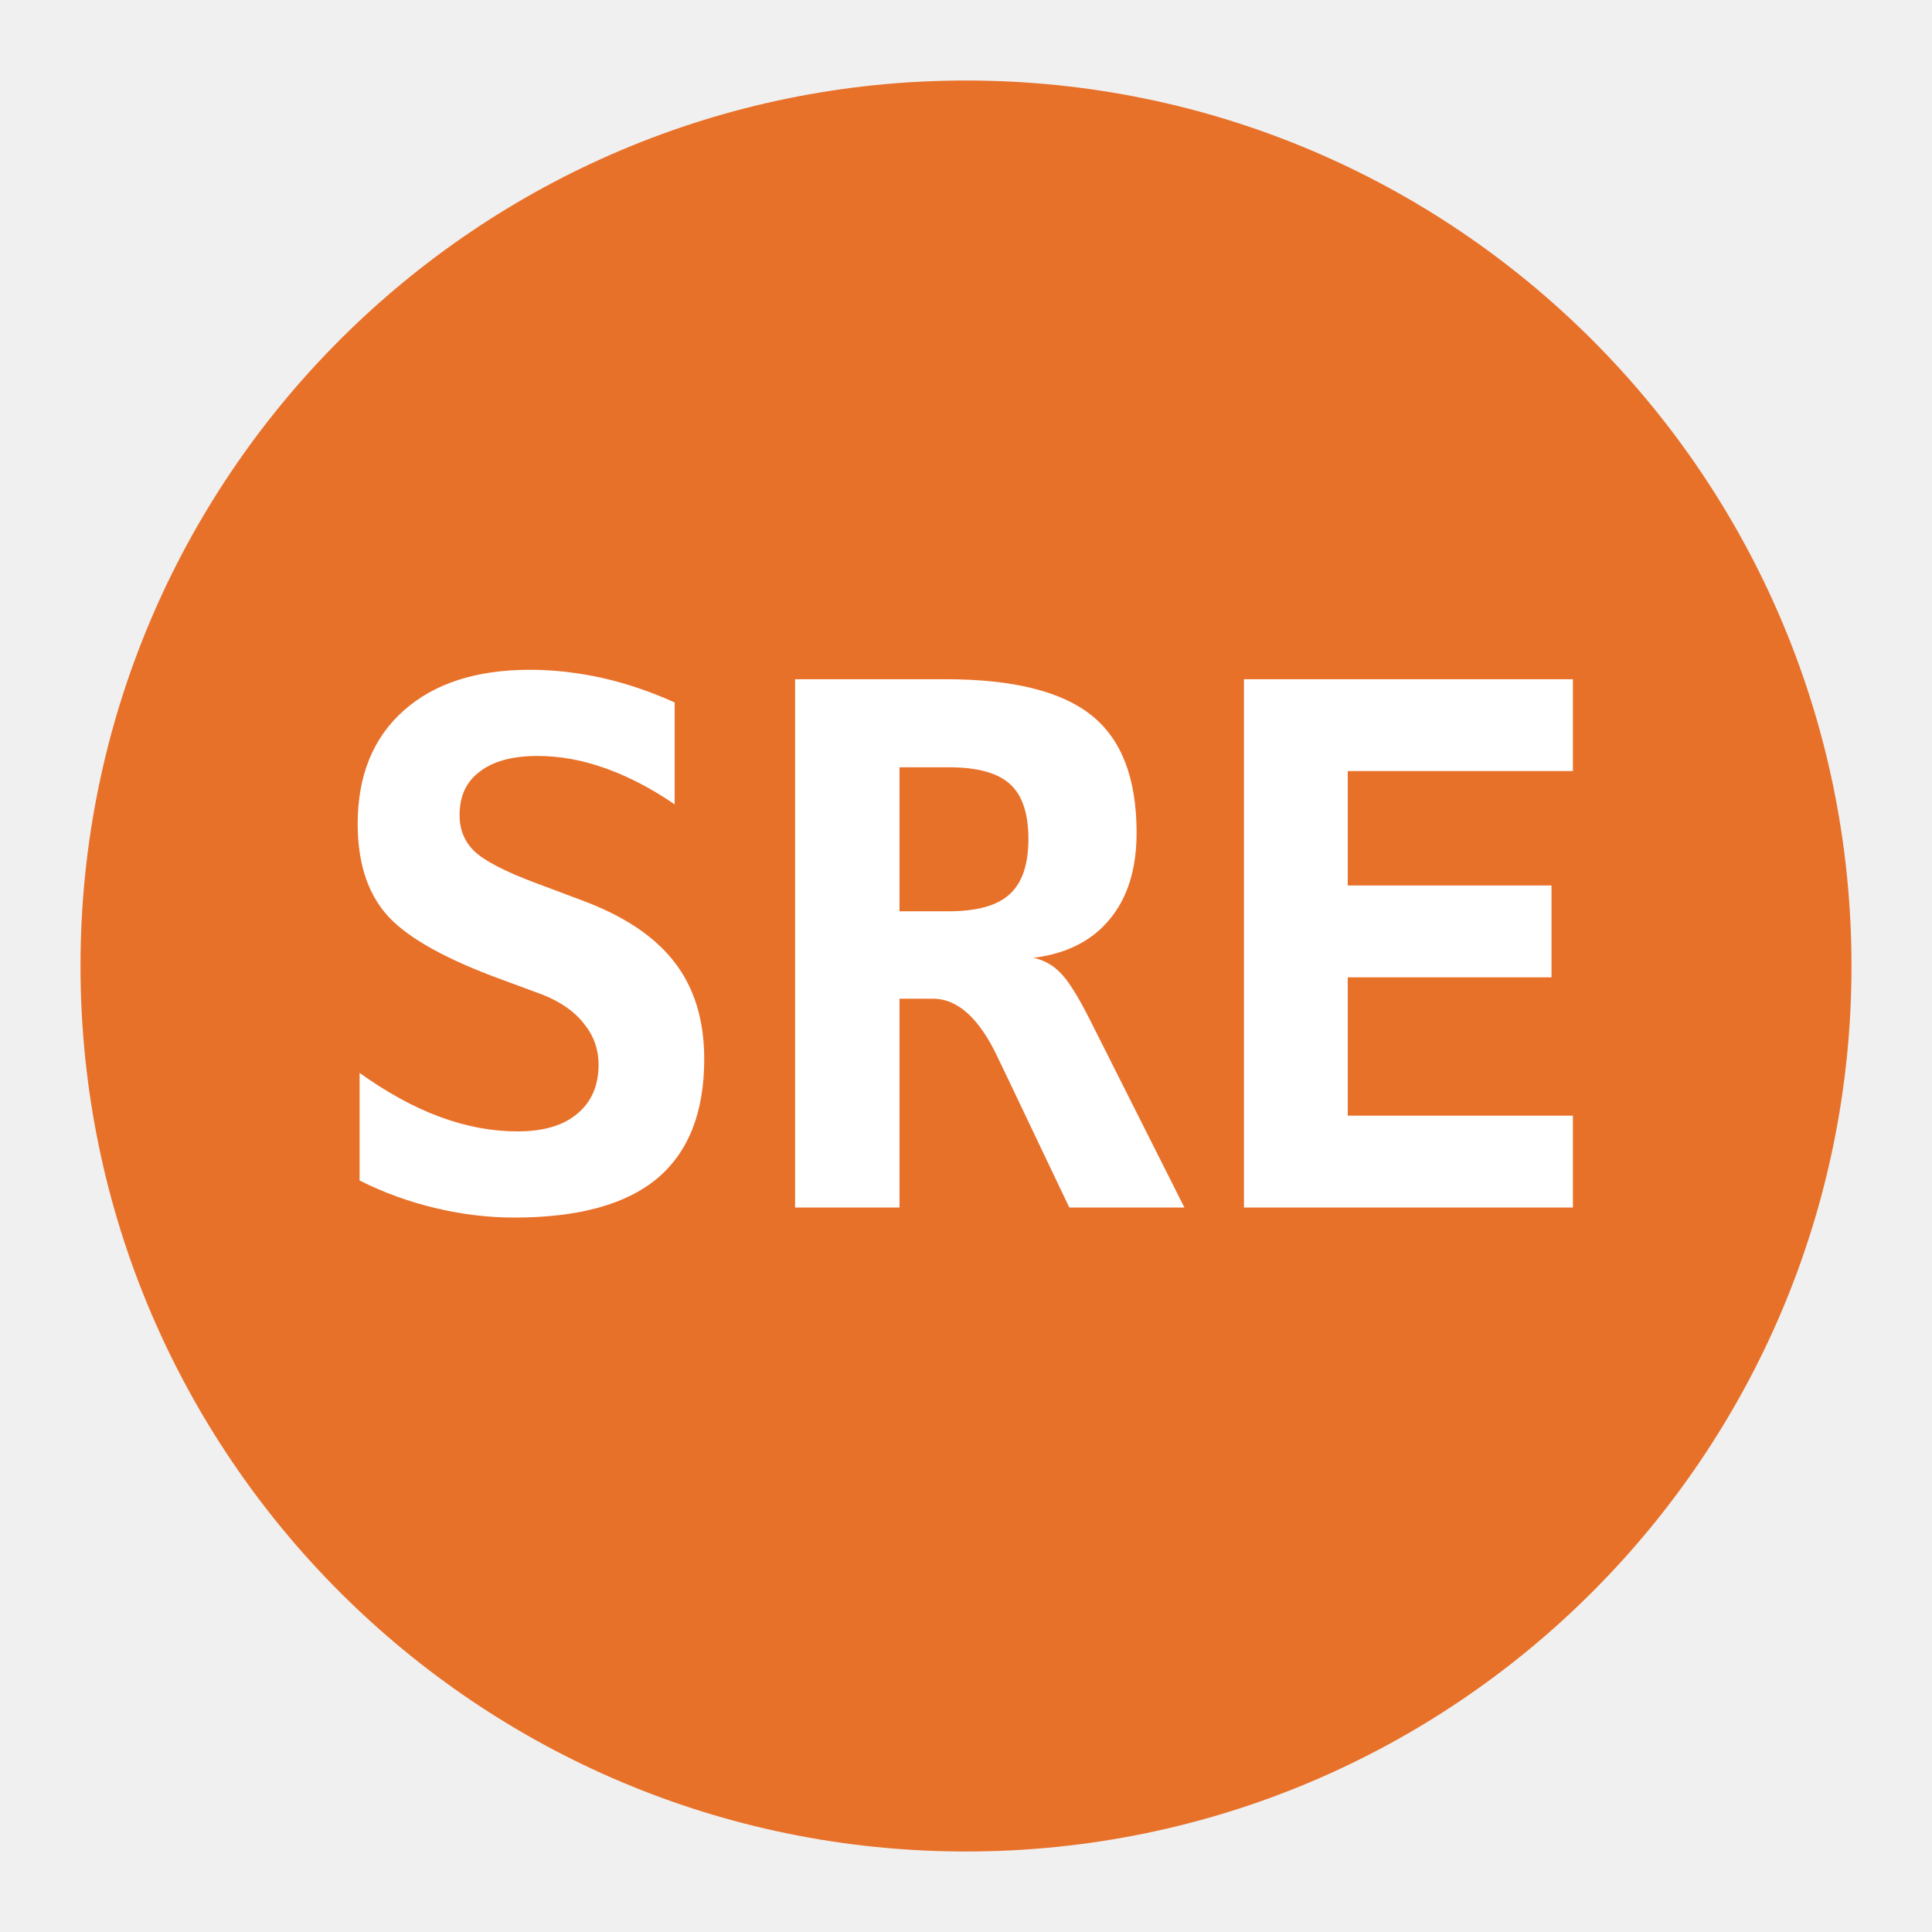
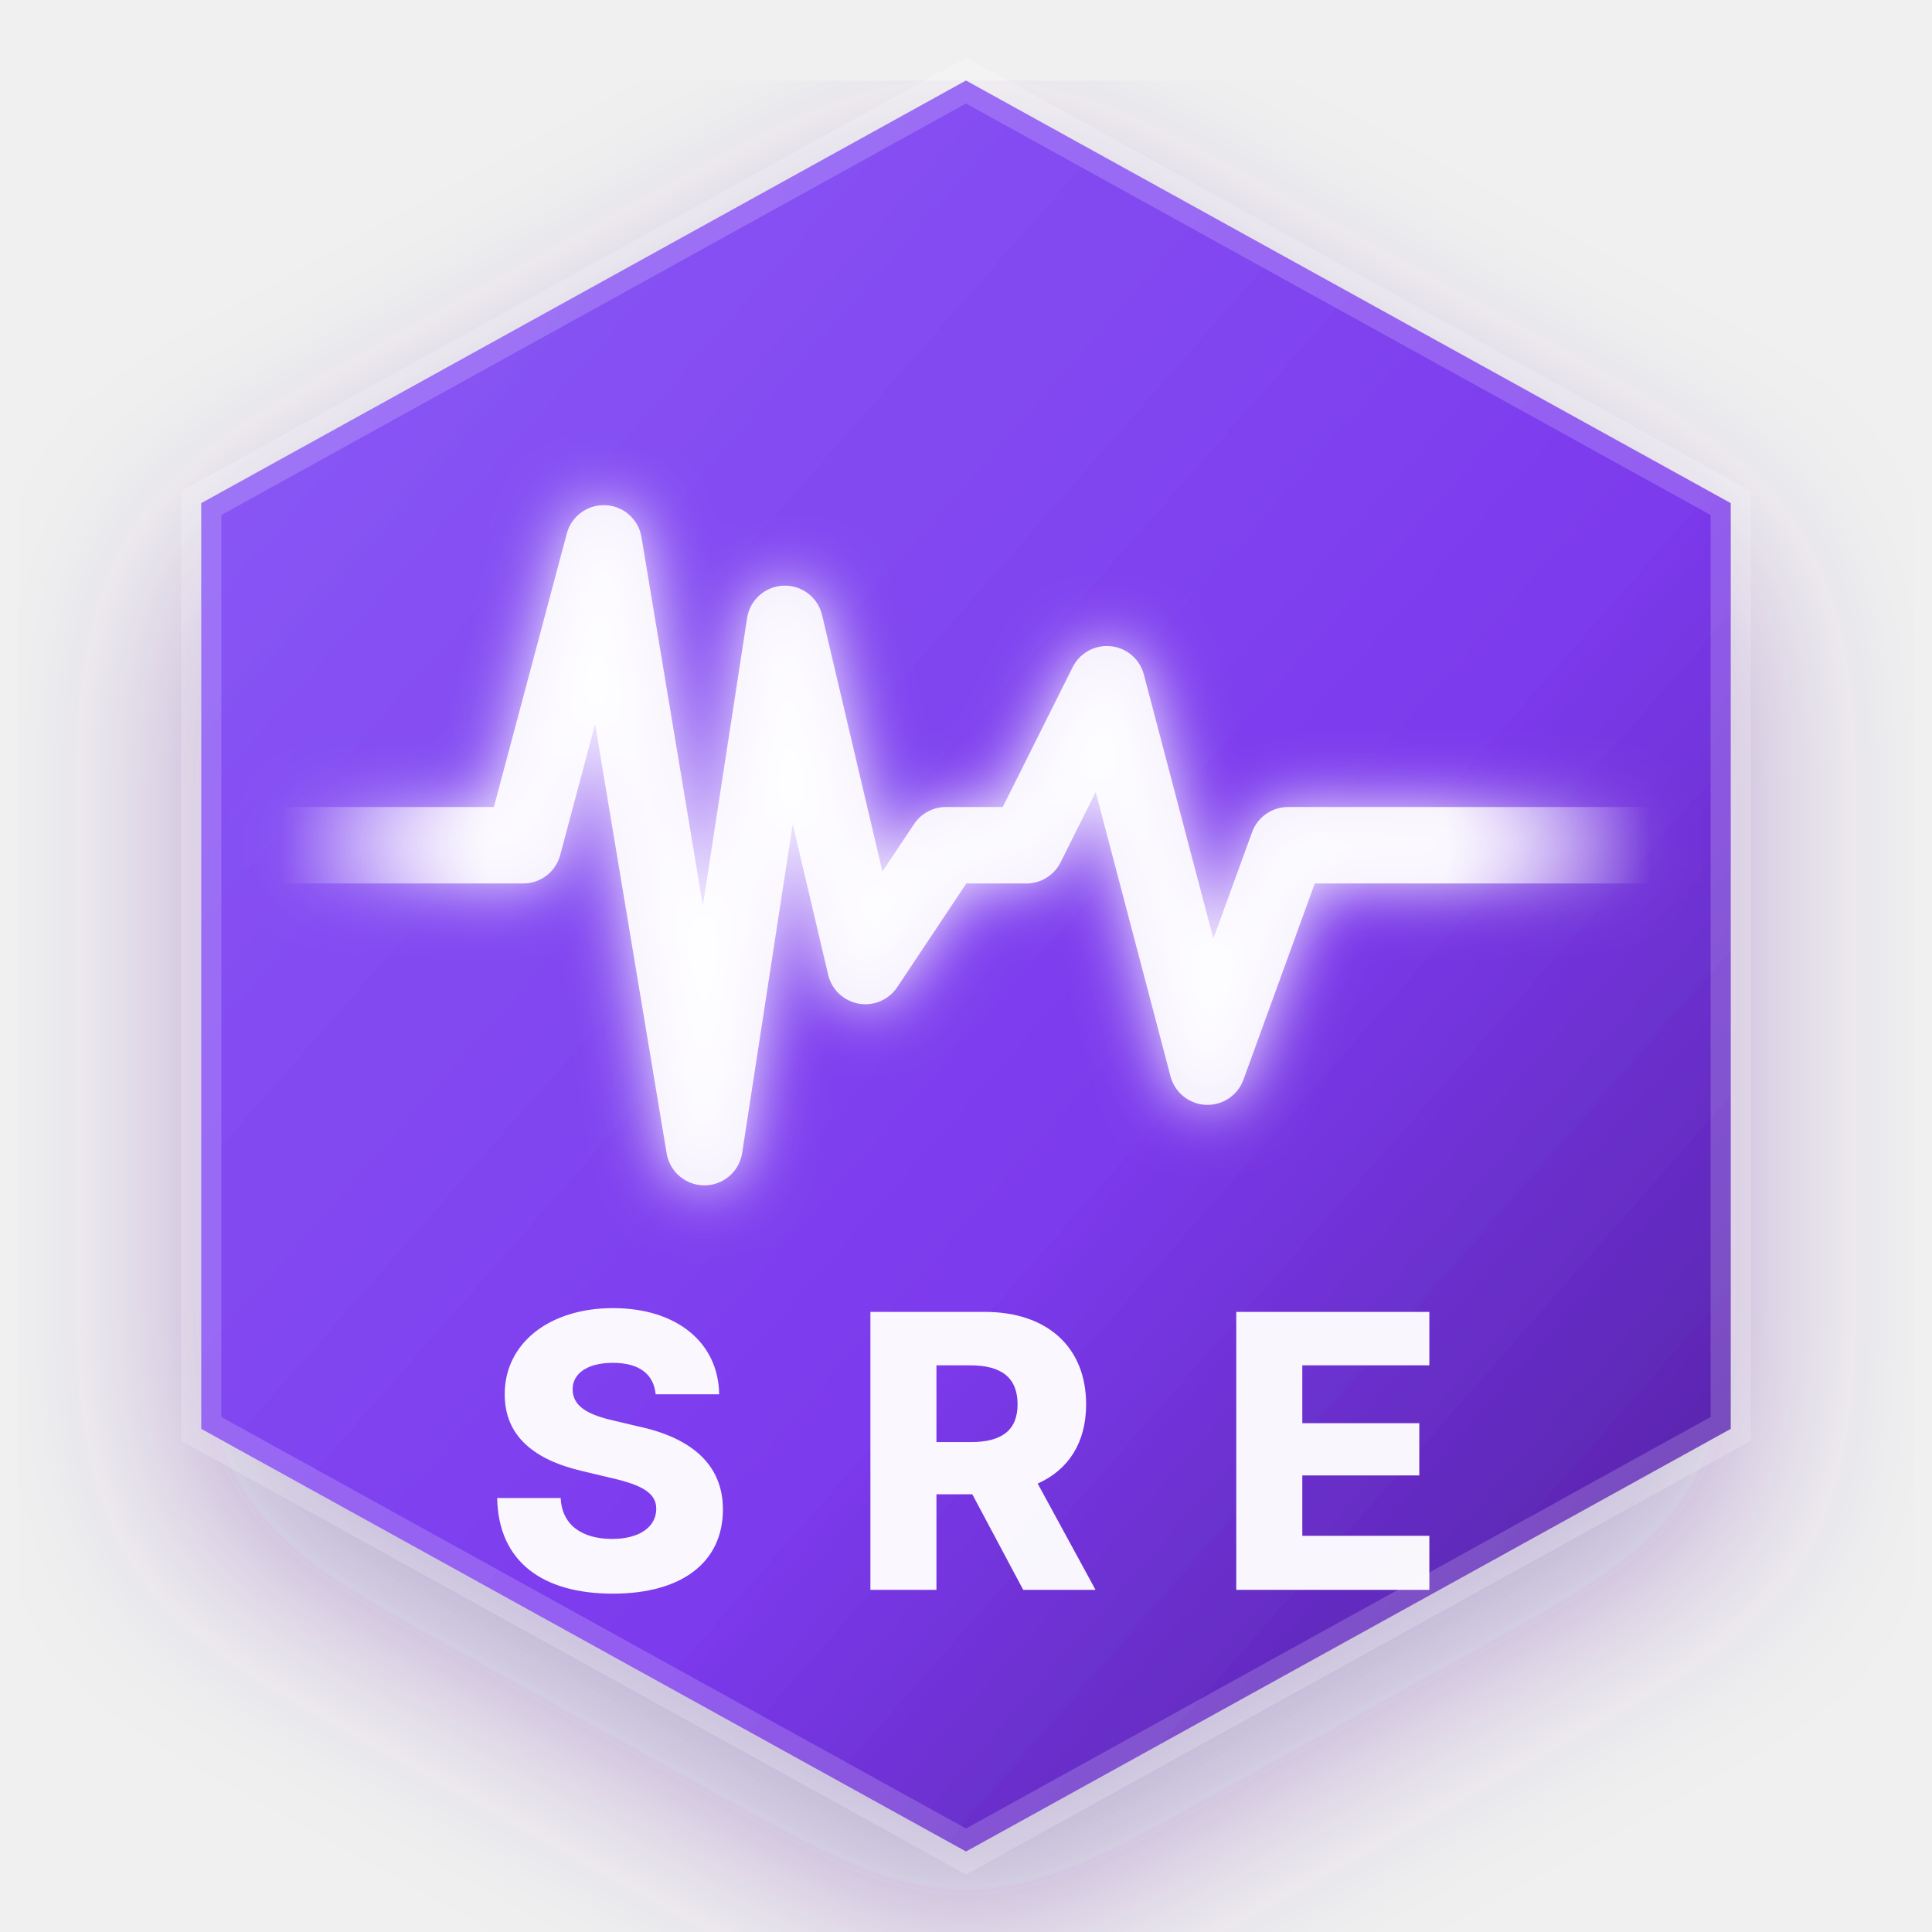
<svg xmlns="http://www.w3.org/2000/svg" viewBox="0 0 48 48" fill="none">
-   <circle cx="24" cy="24" r="22" fill="#e8712a" />
-   <text x="24" y="30" font-family="monospace" font-size="18" font-weight="bold" text-anchor="middle" fill="white">SRE</text>
+   <defs>
+     <linearGradient id="hex-grad" x1="0" y1="0" x2="1" y2="1">
+       <stop offset="0%" stop-color="#8b5cf6" />
+       <stop offset="60%" stop-color="#7c3aed" />
+       <stop offset="100%" stop-color="#4c1d95" />
+     </linearGradient>
+     <linearGradient id="pulse-grad" x1="0" y1="0.5" x2="1" y2="0.5">
+       <stop offset="0%" stop-color="rgba(255,255,255,0.0)" />
+       <stop offset="15%" stop-color="rgba(255,255,255,0.9)" />
+       <stop offset="85%" stop-color="rgba(255,255,255,0.9)" />
+       <stop offset="100%" stop-color="rgba(255,255,255,0.0)" />
+     </linearGradient>
+     <filter id="hex-shadow" x="-12%" y="-12%" width="124%" height="124%">
+       <feDropShadow dx="0" dy="2" stdDeviation="2.5" flood-color="#4c1d95" flood-opacity="0.35" />
+     </filter>
+     <filter id="pulse-glow" x="-20%" y="-60%" width="140%" height="220%">
+       <feGaussianBlur stdDeviation="0.8" result="blur" />
+       <feMerge>
+         <feMergeNode in="blur" />
+         <feMergeNode in="SourceGraphic" />
+       </feMerge>
+     </filter>
+     <clipPath id="hex-clip">
+       <polygon points="24,2 43,12.5 43,35.5 24,46 5,35.5 5,12.5" />
+     </clipPath>
+   </defs>
+   <polygon points="24,2 43,12.5 43,35.5 24,46 5,35.5 5,12.5" fill="url(#hex-grad)" filter="url(#hex-shadow)" />
+   <polygon points="24,2 43,12.5 43,35.5 24,46 5,35.5 5,12.5" fill="none" stroke="rgba(255,255,255,0.18)" stroke-width="1" />
+   <g clip-path="url(#hex-clip)" filter="url(#pulse-glow)">
+     <polyline points="7,21 13,21 15,13.5 17.5,28.5 19.5,15.5 21.5,24 23.5,21 25.5,21 27.5,17 30,26.5 32,21 38,21 41,21" fill="none" stroke="url(#pulse-grad)" stroke-width="1.9" stroke-linecap="round" stroke-linejoin="round" />
+   </g>
+   <text x="24" y="39.5" font-family="'Inter','Helvetica Neue',Arial,sans-serif" font-size="9.5" font-weight="800" text-anchor="middle" fill="rgba(255,255,255,0.96)" letter-spacing="2.8">SRE</text>
</svg>
